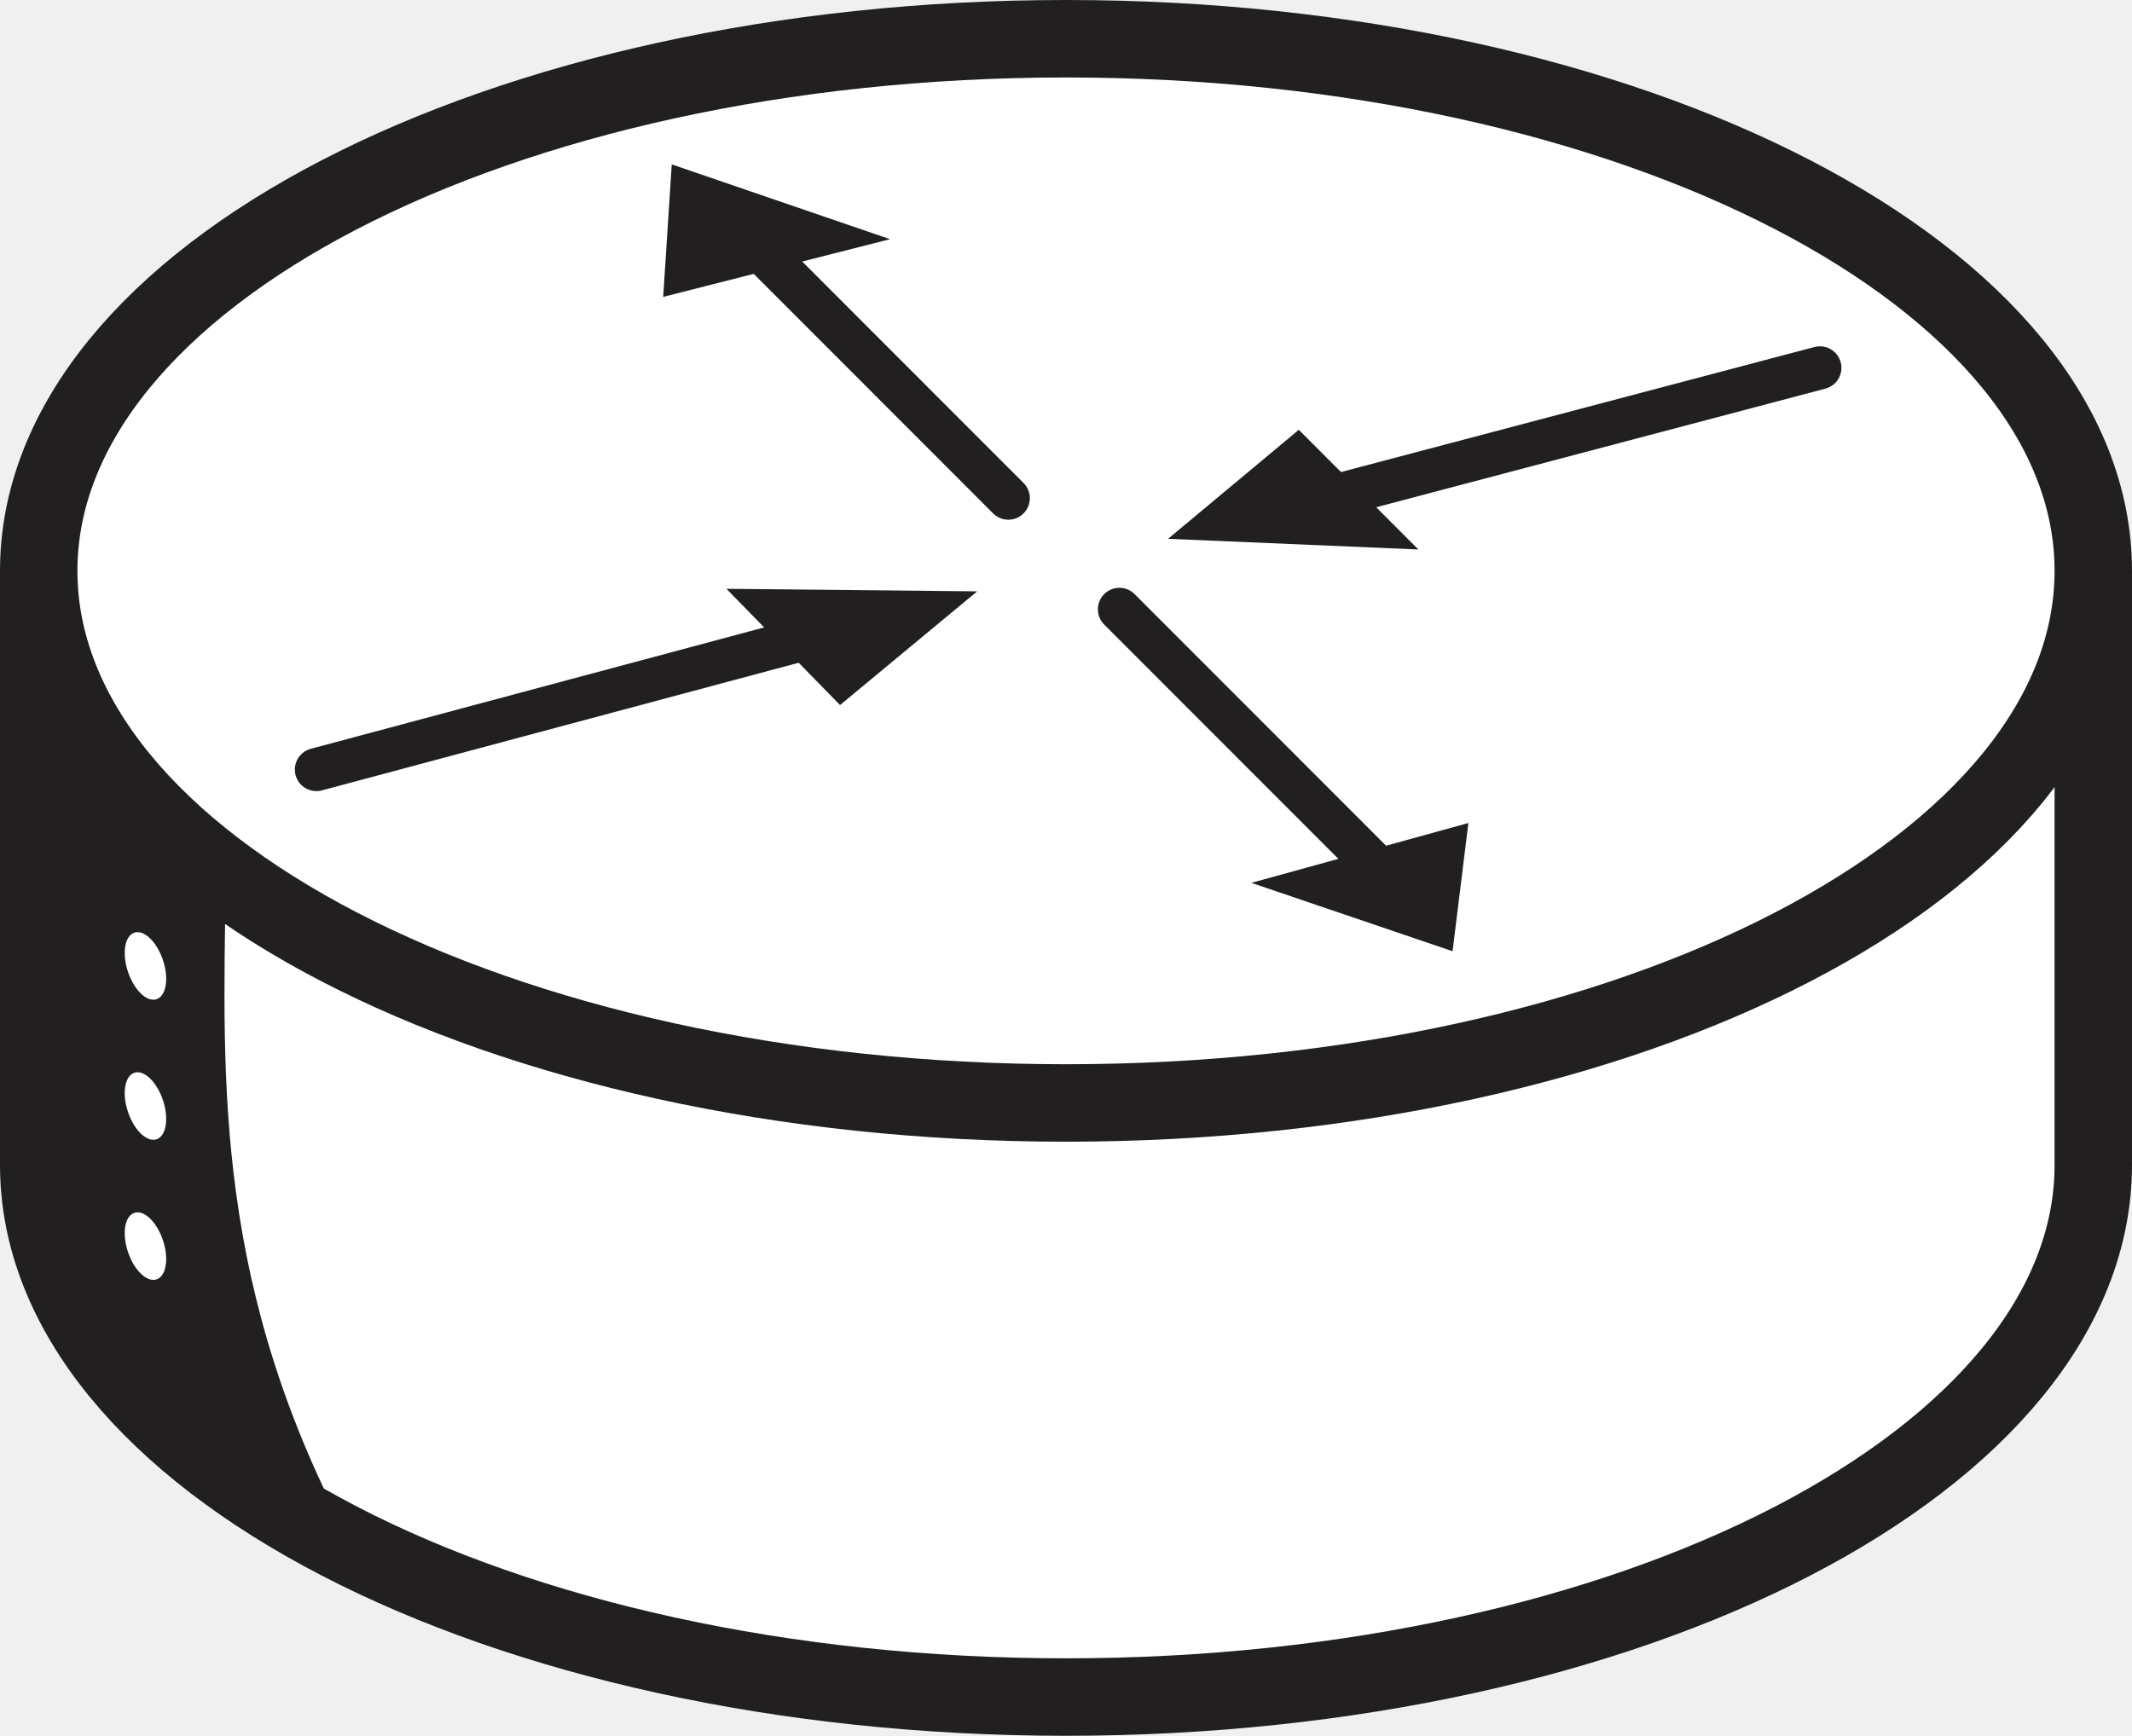
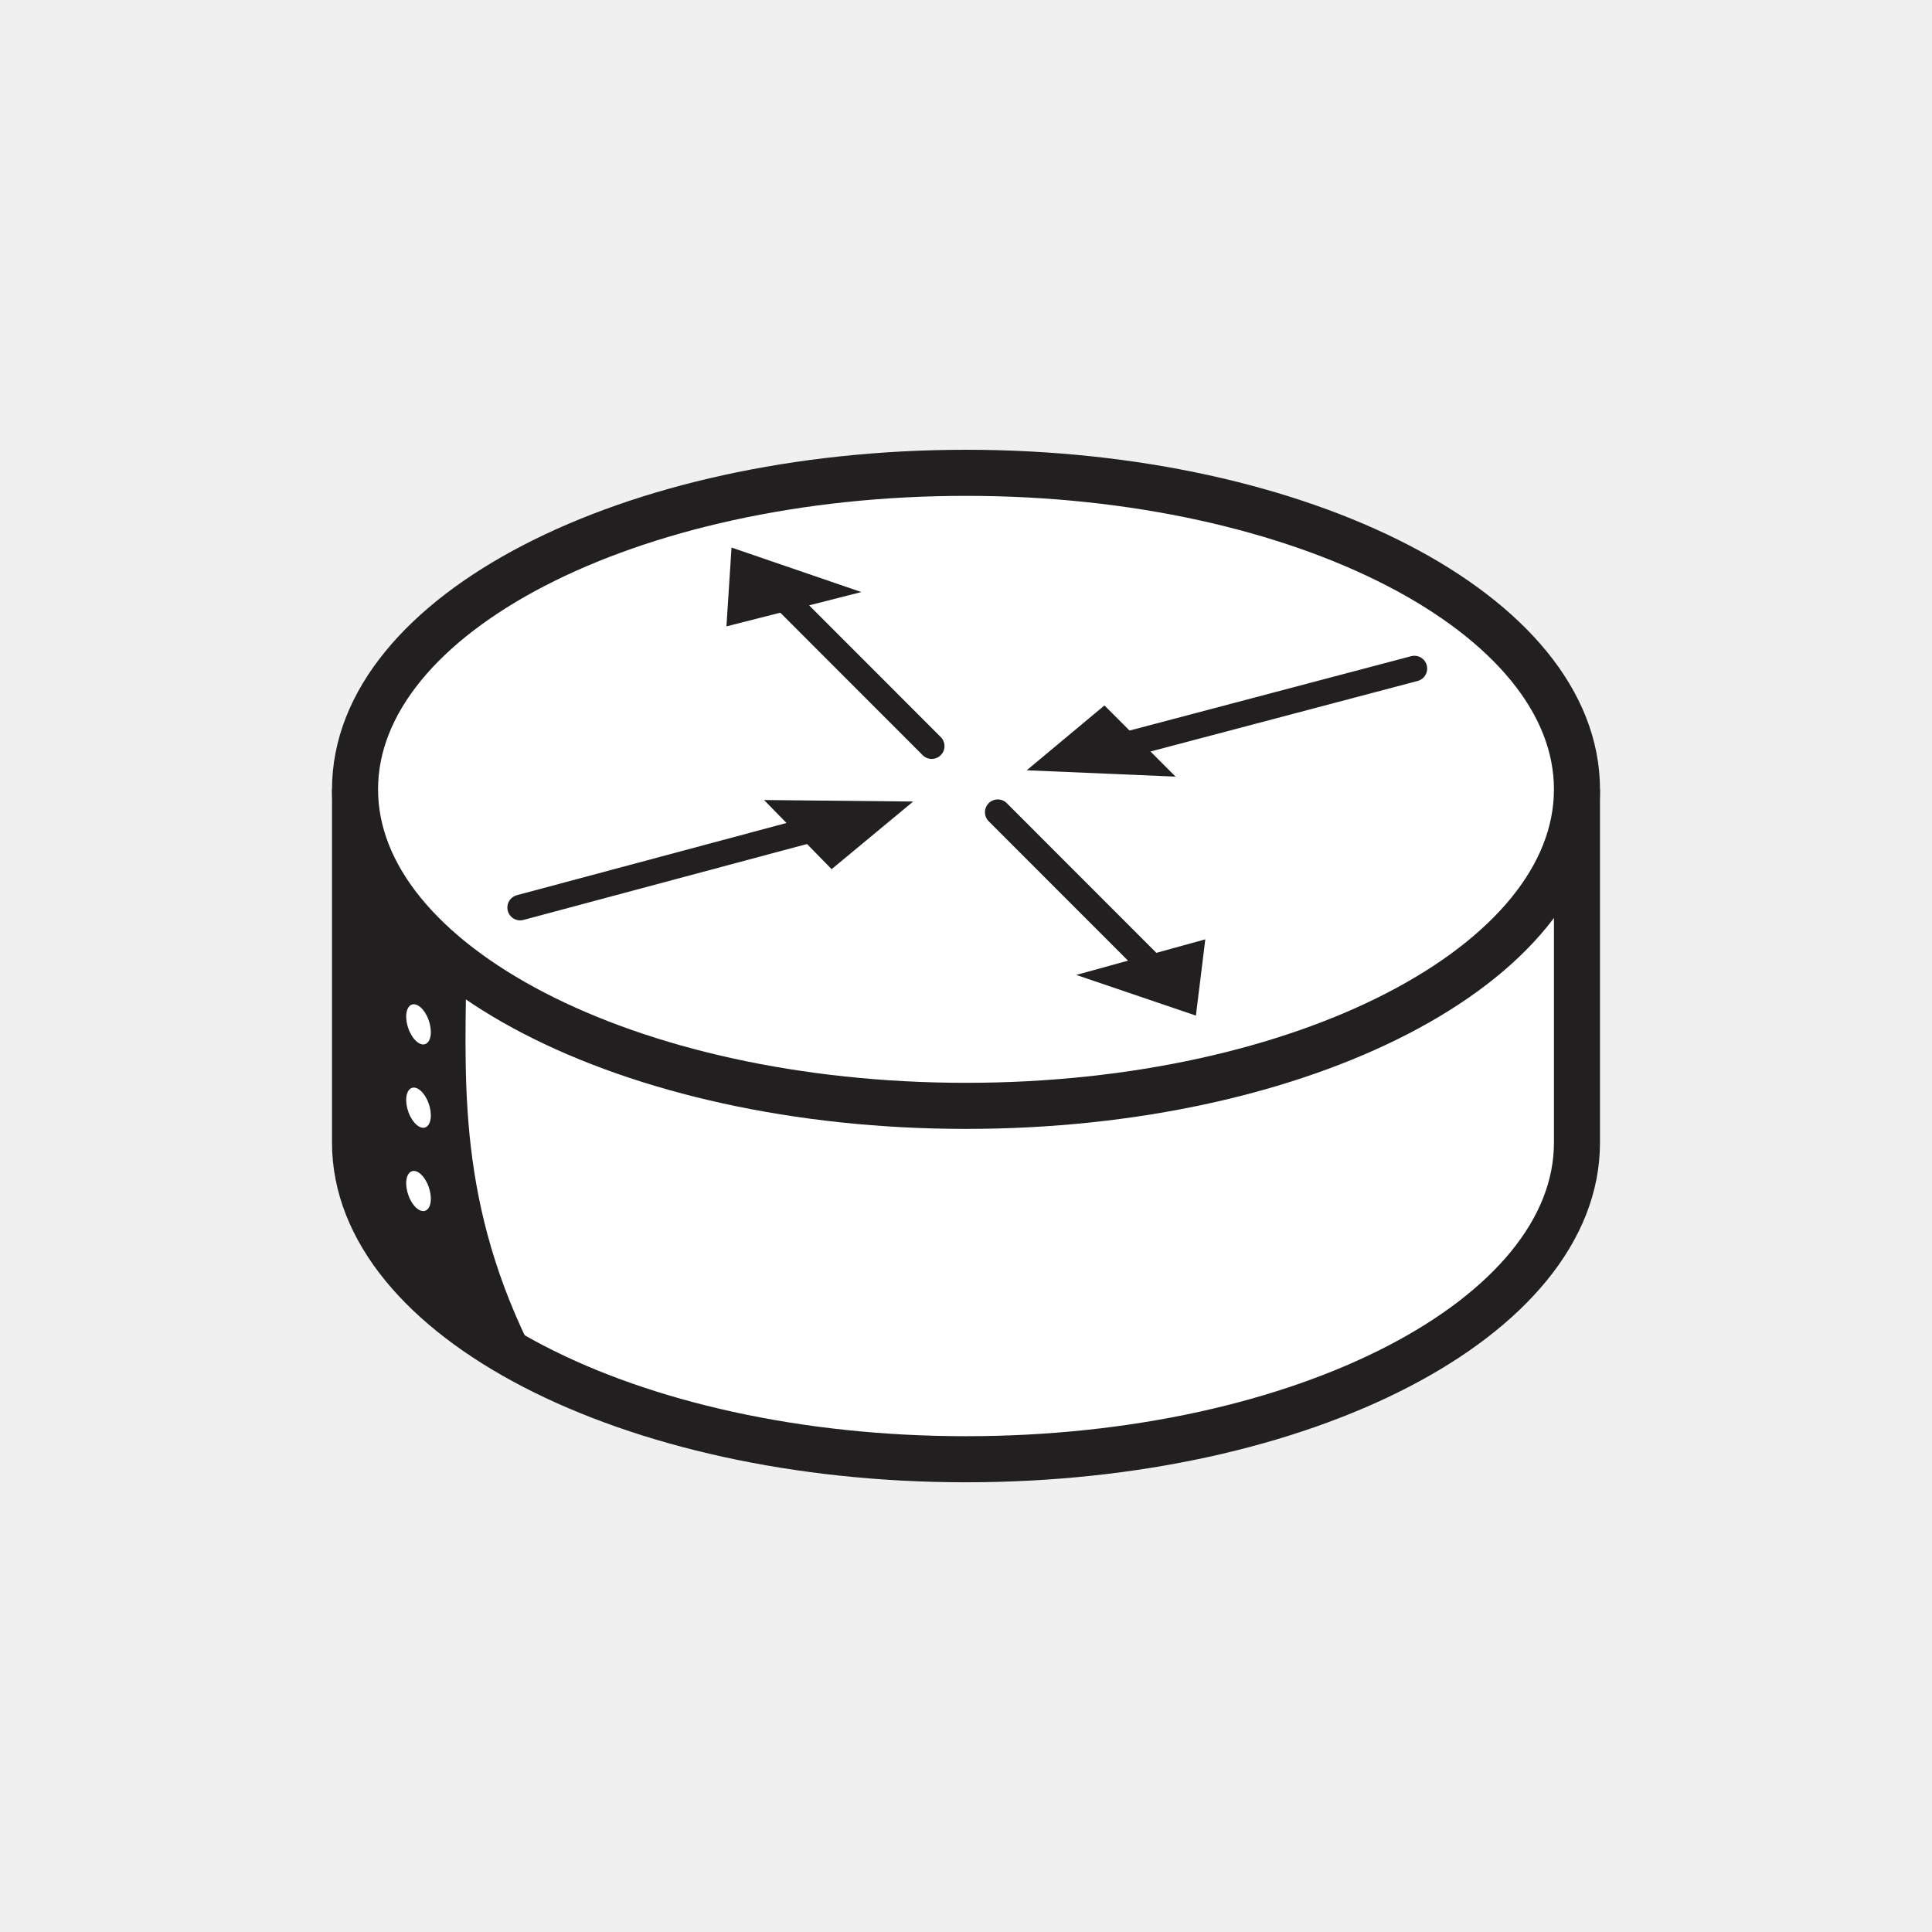
- <svg xmlns="http://www.w3.org/2000/svg" width="204.475" height="166.494" viewBox="0 0 204.475 166.494" version="1.1" id="svg12" xml:space="preserve">
-   <defs id="defs12">
-     <mask id="ports-mask">
-       <rect width="100%" height="100%" fill="#ffffff" id="rect1-62" x="0" y="0" />
-       <rect x="72.3" y="310.5" width="4.6" height="14.5" rx="2.3" fill="#000000" id="rect2" />
-       <rect x="71.8" y="342.5" width="4.6" height="14.5" rx="2.3" fill="#000000" id="rect3" />
-       <rect x="70.8" y="374" width="4.6" height="14.5" rx="2.3" fill="#000000" id="rect4-9" />
-     </mask>
-     <mask id="slots-mask">
-       <rect width="1024" height="1024" fill="#ffffff" id="rect1-1" x="0" y="0" />
-       <g transform="skewY(45)" fill="#000000" id="g4">
-         <rect x="197" y="453.6" width="39.2" height="21.7" rx="3" id="rect2-2" />
-         <rect x="197" y="502.2" width="39.2" height="21.7" rx="3" id="rect3-7" />
-         <rect x="197" y="551.2" width="39.2" height="21.7" rx="3" id="rect4-0" />
-       </g>
-     </mask>
-   </defs>
-   <g id="g9" transform="matrix(0.4096662,0,0,0.4099815,-230.8239,69.3414)" style="stroke-width:14.525;stroke-dasharray:none">
-     <path d="m 572.507,-35.57 v 139 a 240.5,124.5 0 0 0 481,0 v -139" fill="none" stroke="#211f20" stroke-width="9.5" stroke-linejoin="round" id="path5" style="fill:#ffffff;stroke-width:18.126;stroke-dasharray:none" />
-     <path id="ellipse5" style="fill:#ffffff;stroke:#211f20;stroke-width:18.126;stroke-dasharray:none" d="m 1053.507,-35.57 a 240.5,124.5 0 0 1 -240.5,124.5 240.5,124.5 0 0 1 -240.5,-124.5 240.5,124.5 0 0 1 240.5,-124.5 240.5,124.5 0 0 1 240.5,124.5 z" />
-     <path id="line5" style="stroke:#211f20;stroke-width:10.07;stroke-linecap:round;stroke-linejoin:round;stroke-dasharray:none" d="M 637.507,10.93 767.688,-23.899" />
-     <path id="polygon5" style="fill:#211f20;stroke-width:14.525;stroke-dasharray:none" d="m 792.207,-30.77 -58.7,-0.6 26.6,27.2 z" />
-     <path id="line6" style="stroke:#211f20;stroke-width:10.07;stroke-linecap:round;stroke-dasharray:none" d="M 989.507,-83.07 867.819,-50.958" />
-     <path id="polygon6" style="fill:#211f20;stroke-width:14.525;stroke-dasharray:none" d="m 836.907,-43.07 58.6,2.5 -28,-28 z" />
-     <path id="line7" style="stroke:#211f20;stroke-width:10.07;stroke-linecap:round;stroke-dasharray:none" d="m 799.507,-52.57 -65.236,-65.236" />
-     <path id="polygon7" style="fill:#211f20;stroke-width:14.525;stroke-dasharray:none" d="m 720.707,-130.67 51.1,17.5 -53.1,13.5 z" />
-     <path style="stroke:#211f20;stroke-width:10.07;stroke-linecap:round;stroke-linejoin:round;stroke-dasharray:none" d="m 825.507,-26.57 62.064,62.064" id="line8" />
-     <path id="polygon8" style="fill:#211f20;stroke-width:14.525;stroke-dasharray:none" d="m 903.507,53.43 -47.1,-16 50.8,-14 z" />
-     <path style="fill:#211f20;fill-opacity:1;stroke:none;stroke-width:14.525;stroke-linecap:round;stroke-dasharray:none;stroke-opacity:1;paint-order:stroke fill markers" d="M 646.379,193.206 C 613.362,132.426 615.668,84.008 616.268,37.528 592.998,20.903 586.365,9.975 572.354,-18.048 v 134.349 c 11.159,30.671 21.232,47.081 74.025,76.905 z" id="path31" />
-     <ellipse style="fill:#ffffff;fill-opacity:1;stroke:none;stroke-width:14.551;stroke-linecap:round;stroke-dasharray:none;stroke-opacity:1;paint-order:stroke fill markers" id="ellipse33" cx="542.206" cy="307.42" rx="4.34" ry="8.194" transform="matrix(0.9044513,-0.4265769,0.3483754,0.9373551,0,0)" />
-     <ellipse style="fill:#ffffff;fill-opacity:1;stroke:none;stroke-width:14.551;stroke-linecap:round;stroke-dasharray:none;stroke-opacity:1;paint-order:stroke fill markers" id="ellipse34" cx="530.746" cy="337.172" rx="4.34" ry="8.194" transform="matrix(0.9044513,-0.4265769,0.3483754,0.9373551,0,0)" />
-     <ellipse style="fill:#ffffff;fill-opacity:1;stroke:none;stroke-width:14.551;stroke-linecap:round;stroke-dasharray:none;stroke-opacity:1;paint-order:stroke fill markers" id="path33" cx="519.287" cy="366.923" rx="4.34" ry="8.194" transform="matrix(0.9044513,-0.4265769,0.3483754,0.9373551,0,0)" />
+ <svg xmlns="http://www.w3.org/2000/svg" width="300" height="300" viewBox="0 0 300 300" version="1.1" id="svg12" xml:space="preserve">
+   <defs id="defs12" />
+   <g id="g3" transform="translate(-300)">
+     <rect style="fill:none;stroke:none;stroke-width:16;stroke-linecap:round;stroke-linejoin:round;paint-order:markers fill stroke" id="rect43" width="300" height="300" x="300" y="0" />
+     <g id="g9" transform="matrix(0.3944702,0,0,0.3947738,129.2929,136.6104)" style="stroke-width:14.525;stroke-dasharray:none">
+       <path d="m 572.507,-35.57 v 139 a 240.5,124.5 0 0 0 481,0 v -139" fill="none" stroke="#211f20" stroke-width="9.5" stroke-linejoin="round" id="path5" style="fill:#ffffff;stroke-width:18.126;stroke-dasharray:none" />
+       <path id="ellipse5" style="fill:#ffffff;stroke:#211f20;stroke-width:18.126;stroke-dasharray:none" d="m 1053.507,-35.57 a 240.5,124.5 0 0 1 -240.5,124.5 240.5,124.5 0 0 1 -240.5,-124.5 240.5,124.5 0 0 1 240.5,-124.5 240.5,124.5 0 0 1 240.5,124.5 z" />
+       <path id="line5" style="stroke:#211f20;stroke-width:10.07;stroke-linecap:round;stroke-linejoin:round;stroke-dasharray:none" d="M 637.507,10.93 767.688,-23.899" />
+       <path id="polygon5" style="fill:#211f20;stroke-width:14.525;stroke-dasharray:none" d="m 792.207,-30.77 -58.7,-0.6 26.6,27.2 z" />
+       <path id="line6" style="stroke:#211f20;stroke-width:10.07;stroke-linecap:round;stroke-dasharray:none" d="M 989.507,-83.07 867.819,-50.958" />
+       <path id="polygon6" style="fill:#211f20;stroke-width:14.525;stroke-dasharray:none" d="m 836.907,-43.07 58.6,2.5 -28,-28 z" />
+       <path id="line7" style="stroke:#211f20;stroke-width:10.07;stroke-linecap:round;stroke-dasharray:none" d="m 799.507,-52.57 -65.236,-65.236" />
+       <path id="polygon7" style="fill:#211f20;stroke-width:14.525;stroke-dasharray:none" d="m 720.707,-130.67 51.1,17.5 -53.1,13.5 z" />
+       <path style="stroke:#211f20;stroke-width:10.07;stroke-linecap:round;stroke-linejoin:round;stroke-dasharray:none" d="m 825.507,-26.57 62.064,62.064" id="line8" />
+       <path id="polygon8" style="fill:#211f20;stroke-width:14.525;stroke-dasharray:none" d="m 903.507,53.43 -47.1,-16 50.8,-14 z" />
+       <path style="fill:#211f20;fill-opacity:1;stroke:none;stroke-width:14.525;stroke-linecap:round;stroke-dasharray:none;stroke-opacity:1;paint-order:stroke fill markers" d="M 646.379,193.206 C 613.362,132.426 615.668,84.008 616.268,37.528 592.998,20.903 586.365,9.975 572.354,-18.048 v 134.349 c 11.159,30.671 21.232,47.081 74.025,76.905 z" id="path31" />
+       <ellipse style="fill:#ffffff;fill-opacity:1;stroke:none;stroke-width:14.551;stroke-linecap:round;stroke-dasharray:none;stroke-opacity:1;paint-order:stroke fill markers" id="ellipse33" cx="542.206" cy="307.42" rx="4.34" ry="8.194" transform="matrix(0.9044513,-0.4265769,0.3483754,0.9373551,0,0)" />
+       <ellipse style="fill:#ffffff;fill-opacity:1;stroke:none;stroke-width:14.551;stroke-linecap:round;stroke-dasharray:none;stroke-opacity:1;paint-order:stroke fill markers" id="ellipse34" cx="530.746" cy="337.172" rx="4.34" ry="8.194" transform="matrix(0.9044513,-0.4265769,0.3483754,0.9373551,0,0)" />
+       <ellipse style="fill:#ffffff;fill-opacity:1;stroke:none;stroke-width:14.551;stroke-linecap:round;stroke-dasharray:none;stroke-opacity:1;paint-order:stroke fill markers" id="path33" cx="519.287" cy="366.923" rx="4.34" ry="8.194" transform="matrix(0.9044513,-0.4265769,0.3483754,0.9373551,0,0)" />
+     </g>
  </g>
</svg>
